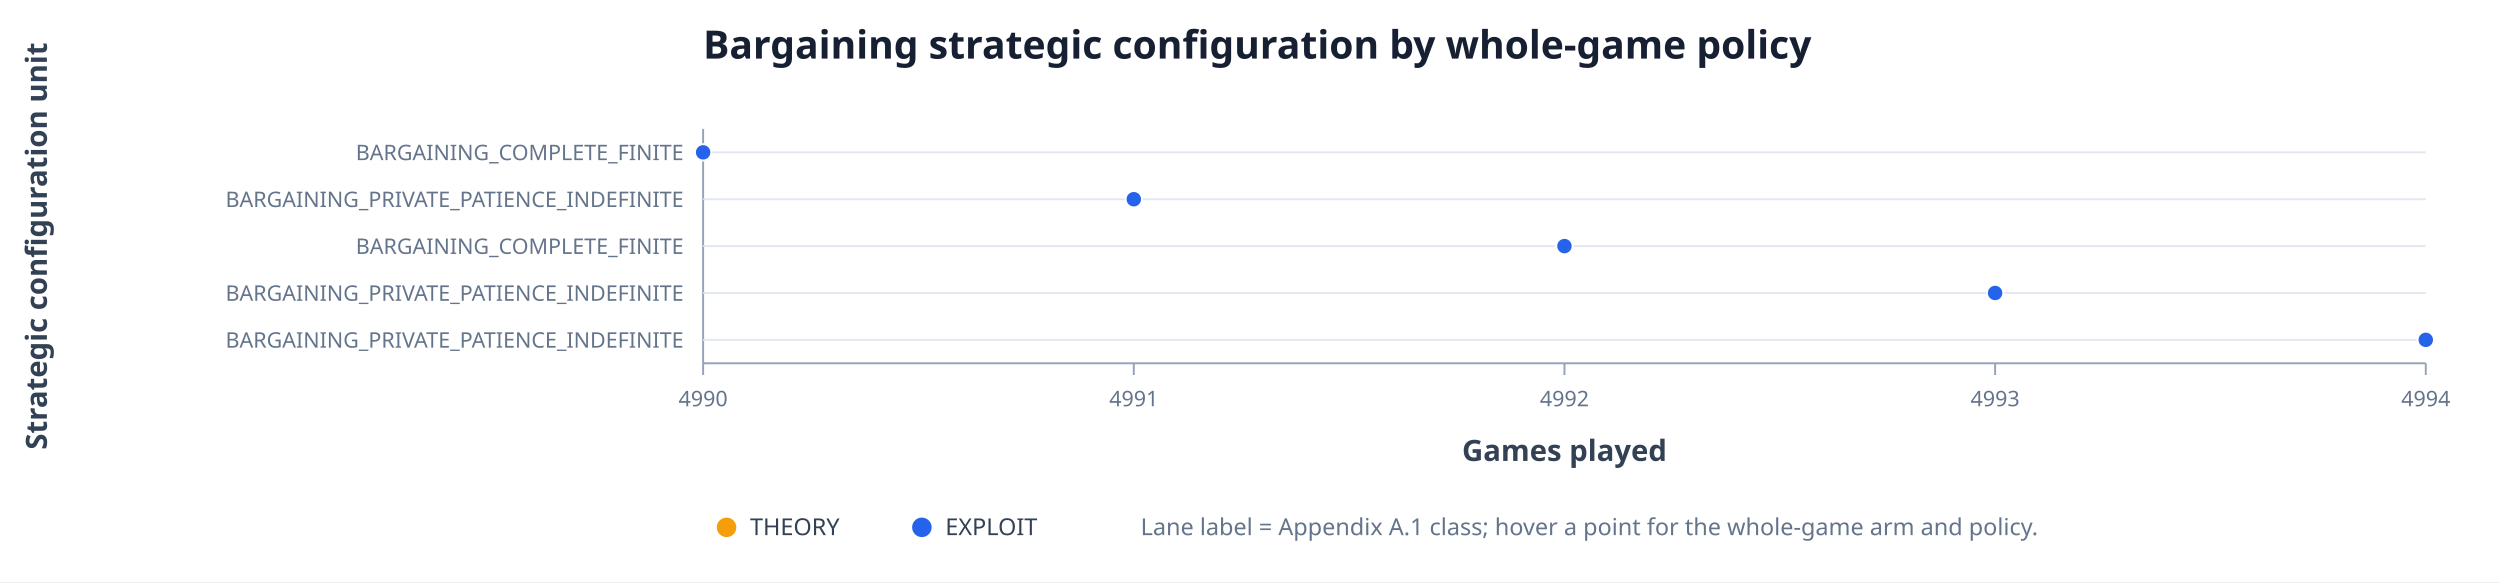
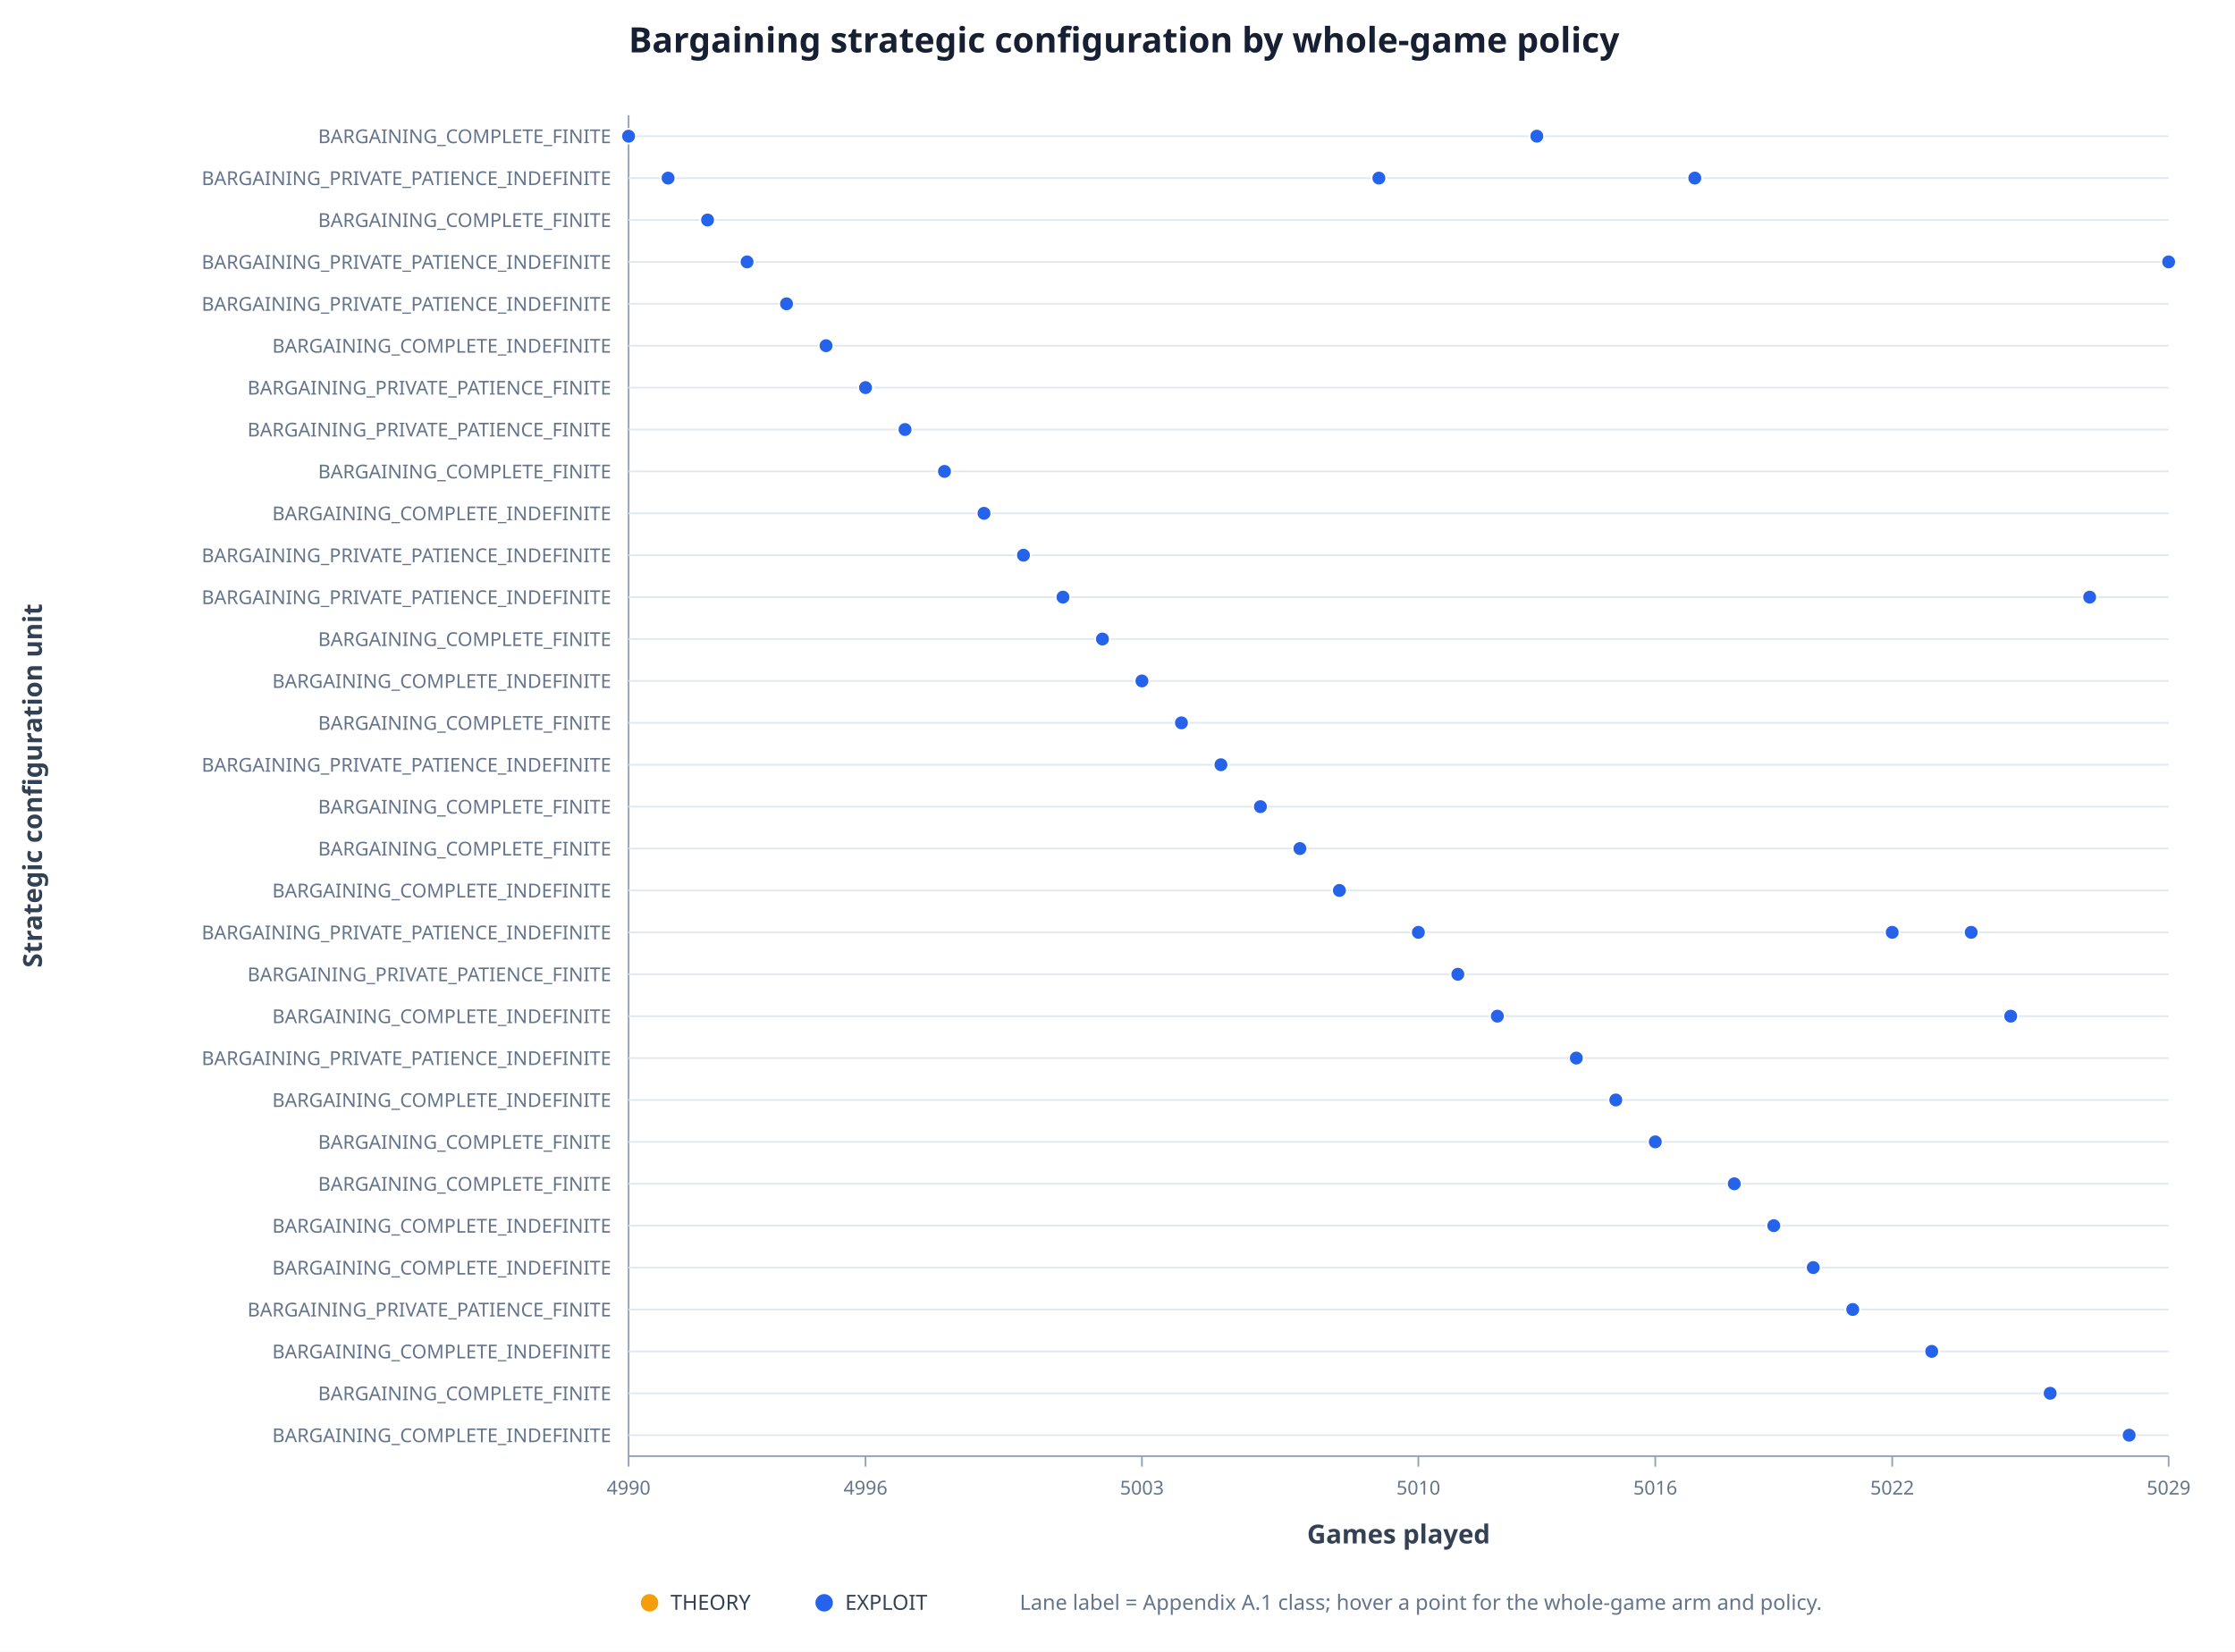
- <svg xmlns="http://www.w3.org/2000/svg" width="1280" height="298" viewBox="0 0 1280 298" role="img">
-   <rect width="1280" height="298" fill="white" />
+ <svg xmlns="http://www.w3.org/2000/svg" width="1280" height="946" viewBox="0 0 1280 946" role="img">
+   <rect width="1280" height="946" fill="white" />
  <text x="360.0" y="30" font-family="system-ui,sans-serif" font-size="20" font-weight="700" fill="#172033">Bargaining strategic configuration by whole-game policy</text>
-   <line x1="360.0" y1="186.0" x2="1242.0" y2="186.0" stroke="#94a3b8" />
-   <line x1="360.0" y1="66.0" x2="360.0" y2="186.0" stroke="#94a3b8" />
-   <text x="801.0" y="236" text-anchor="middle" font-family="system-ui,sans-serif" font-size="15" font-weight="650" fill="#334155">Games played</text>
-   <text x="24" y="126.0" transform="rotate(-90 24 126.0)" text-anchor="middle" font-family="system-ui,sans-serif" font-size="15" font-weight="650" fill="#334155">Strategic configuration unit</text>
+   <line x1="360.0" y1="834.0" x2="1242.0" y2="834.0" stroke="#94a3b8" />
+   <line x1="360.0" y1="66.0" x2="360.0" y2="834.0" stroke="#94a3b8" />
+   <text x="801.0" y="884" text-anchor="middle" font-family="system-ui,sans-serif" font-size="15" font-weight="650" fill="#334155">Games played</text>
+   <text x="24" y="450.0" transform="rotate(-90 24 450.0)" text-anchor="middle" font-family="system-ui,sans-serif" font-size="15" font-weight="650" fill="#334155">Strategic configuration unit</text>
  <line x1="360.0" y1="78.00" x2="1242.0" y2="78.00" stroke="#e2e8f0" />
  <text x="350.0" y="82.00" text-anchor="end" font-family="system-ui,sans-serif" font-size="11" fill="#64748b">BARGAINING_COMPLETE_FINITE</text>
  <line x1="360.0" y1="102.00" x2="1242.0" y2="102.00" stroke="#e2e8f0" />
  <text x="350.0" y="106.00" text-anchor="end" font-family="system-ui,sans-serif" font-size="11" fill="#64748b">BARGAINING_PRIVATE_PATIENCE_INDEFINITE</text>
  <line x1="360.0" y1="126.00" x2="1242.0" y2="126.00" stroke="#e2e8f0" />
  <text x="350.0" y="130.00" text-anchor="end" font-family="system-ui,sans-serif" font-size="11" fill="#64748b">BARGAINING_COMPLETE_FINITE</text>
  <line x1="360.0" y1="150.00" x2="1242.0" y2="150.00" stroke="#e2e8f0" />
  <text x="350.0" y="154.00" text-anchor="end" font-family="system-ui,sans-serif" font-size="11" fill="#64748b">BARGAINING_PRIVATE_PATIENCE_INDEFINITE</text>
  <line x1="360.0" y1="174.00" x2="1242.0" y2="174.00" stroke="#e2e8f0" />
  <text x="350.0" y="178.00" text-anchor="end" font-family="system-ui,sans-serif" font-size="11" fill="#64748b">BARGAINING_PRIVATE_PATIENCE_INDEFINITE</text>
-   <line x1="360.00" y1="186.0" x2="360.00" y2="192.0" stroke="#94a3b8" />
-   <text x="360.00" y="208.0" text-anchor="middle" font-family="system-ui,sans-serif" font-size="11" fill="#64748b">4990</text>
-   <line x1="580.50" y1="186.0" x2="580.50" y2="192.0" stroke="#94a3b8" />
-   <text x="580.50" y="208.0" text-anchor="middle" font-family="system-ui,sans-serif" font-size="11" fill="#64748b">4991</text>
-   <line x1="801.00" y1="186.0" x2="801.00" y2="192.0" stroke="#94a3b8" />
-   <text x="801.00" y="208.0" text-anchor="middle" font-family="system-ui,sans-serif" font-size="11" fill="#64748b">4992</text>
-   <line x1="1021.50" y1="186.0" x2="1021.50" y2="192.0" stroke="#94a3b8" />
-   <text x="1021.50" y="208.0" text-anchor="middle" font-family="system-ui,sans-serif" font-size="11" fill="#64748b">4993</text>
-   <line x1="1242.00" y1="186.0" x2="1242.00" y2="192.0" stroke="#94a3b8" />
-   <text x="1242.00" y="208.0" text-anchor="middle" font-family="system-ui,sans-serif" font-size="11" fill="#64748b">4994</text>
+   <line x1="360.0" y1="198.00" x2="1242.0" y2="198.00" stroke="#e2e8f0" />
+   <text x="350.0" y="202.00" text-anchor="end" font-family="system-ui,sans-serif" font-size="11" fill="#64748b">BARGAINING_COMPLETE_INDEFINITE</text>
+   <line x1="360.0" y1="222.00" x2="1242.0" y2="222.00" stroke="#e2e8f0" />
+   <text x="350.0" y="226.00" text-anchor="end" font-family="system-ui,sans-serif" font-size="11" fill="#64748b">BARGAINING_PRIVATE_PATIENCE_FINITE</text>
+   <line x1="360.0" y1="246.00" x2="1242.0" y2="246.00" stroke="#e2e8f0" />
+   <text x="350.0" y="250.00" text-anchor="end" font-family="system-ui,sans-serif" font-size="11" fill="#64748b">BARGAINING_PRIVATE_PATIENCE_FINITE</text>
+   <line x1="360.0" y1="270.00" x2="1242.0" y2="270.00" stroke="#e2e8f0" />
+   <text x="350.0" y="274.00" text-anchor="end" font-family="system-ui,sans-serif" font-size="11" fill="#64748b">BARGAINING_COMPLETE_FINITE</text>
+   <line x1="360.0" y1="294.00" x2="1242.0" y2="294.00" stroke="#e2e8f0" />
+   <text x="350.0" y="298.00" text-anchor="end" font-family="system-ui,sans-serif" font-size="11" fill="#64748b">BARGAINING_COMPLETE_INDEFINITE</text>
+   <line x1="360.0" y1="318.00" x2="1242.0" y2="318.00" stroke="#e2e8f0" />
+   <text x="350.0" y="322.00" text-anchor="end" font-family="system-ui,sans-serif" font-size="11" fill="#64748b">BARGAINING_PRIVATE_PATIENCE_INDEFINITE</text>
+   <line x1="360.0" y1="342.00" x2="1242.0" y2="342.00" stroke="#e2e8f0" />
+   <text x="350.0" y="346.00" text-anchor="end" font-family="system-ui,sans-serif" font-size="11" fill="#64748b">BARGAINING_PRIVATE_PATIENCE_INDEFINITE</text>
+   <line x1="360.0" y1="366.00" x2="1242.0" y2="366.00" stroke="#e2e8f0" />
+   <text x="350.0" y="370.00" text-anchor="end" font-family="system-ui,sans-serif" font-size="11" fill="#64748b">BARGAINING_COMPLETE_FINITE</text>
+   <line x1="360.0" y1="390.00" x2="1242.0" y2="390.00" stroke="#e2e8f0" />
+   <text x="350.0" y="394.00" text-anchor="end" font-family="system-ui,sans-serif" font-size="11" fill="#64748b">BARGAINING_COMPLETE_INDEFINITE</text>
+   <line x1="360.0" y1="414.00" x2="1242.0" y2="414.00" stroke="#e2e8f0" />
+   <text x="350.0" y="418.00" text-anchor="end" font-family="system-ui,sans-serif" font-size="11" fill="#64748b">BARGAINING_COMPLETE_FINITE</text>
+   <line x1="360.0" y1="438.00" x2="1242.0" y2="438.00" stroke="#e2e8f0" />
+   <text x="350.0" y="442.00" text-anchor="end" font-family="system-ui,sans-serif" font-size="11" fill="#64748b">BARGAINING_PRIVATE_PATIENCE_INDEFINITE</text>
+   <line x1="360.0" y1="462.00" x2="1242.0" y2="462.00" stroke="#e2e8f0" />
+   <text x="350.0" y="466.00" text-anchor="end" font-family="system-ui,sans-serif" font-size="11" fill="#64748b">BARGAINING_COMPLETE_FINITE</text>
+   <line x1="360.0" y1="486.00" x2="1242.0" y2="486.00" stroke="#e2e8f0" />
+   <text x="350.0" y="490.00" text-anchor="end" font-family="system-ui,sans-serif" font-size="11" fill="#64748b">BARGAINING_COMPLETE_FINITE</text>
+   <line x1="360.0" y1="510.00" x2="1242.0" y2="510.00" stroke="#e2e8f0" />
+   <text x="350.0" y="514.00" text-anchor="end" font-family="system-ui,sans-serif" font-size="11" fill="#64748b">BARGAINING_COMPLETE_INDEFINITE</text>
+   <line x1="360.0" y1="534.00" x2="1242.0" y2="534.00" stroke="#e2e8f0" />
+   <text x="350.0" y="538.00" text-anchor="end" font-family="system-ui,sans-serif" font-size="11" fill="#64748b">BARGAINING_PRIVATE_PATIENCE_INDEFINITE</text>
+   <line x1="360.0" y1="558.00" x2="1242.0" y2="558.00" stroke="#e2e8f0" />
+   <text x="350.0" y="562.00" text-anchor="end" font-family="system-ui,sans-serif" font-size="11" fill="#64748b">BARGAINING_PRIVATE_PATIENCE_FINITE</text>
+   <line x1="360.0" y1="582.00" x2="1242.0" y2="582.00" stroke="#e2e8f0" />
+   <text x="350.0" y="586.00" text-anchor="end" font-family="system-ui,sans-serif" font-size="11" fill="#64748b">BARGAINING_COMPLETE_INDEFINITE</text>
+   <line x1="360.0" y1="606.00" x2="1242.0" y2="606.00" stroke="#e2e8f0" />
+   <text x="350.0" y="610.00" text-anchor="end" font-family="system-ui,sans-serif" font-size="11" fill="#64748b">BARGAINING_PRIVATE_PATIENCE_INDEFINITE</text>
+   <line x1="360.0" y1="630.00" x2="1242.0" y2="630.00" stroke="#e2e8f0" />
+   <text x="350.0" y="634.00" text-anchor="end" font-family="system-ui,sans-serif" font-size="11" fill="#64748b">BARGAINING_COMPLETE_INDEFINITE</text>
+   <line x1="360.0" y1="654.00" x2="1242.0" y2="654.00" stroke="#e2e8f0" />
+   <text x="350.0" y="658.00" text-anchor="end" font-family="system-ui,sans-serif" font-size="11" fill="#64748b">BARGAINING_COMPLETE_FINITE</text>
+   <line x1="360.0" y1="678.00" x2="1242.0" y2="678.00" stroke="#e2e8f0" />
+   <text x="350.0" y="682.00" text-anchor="end" font-family="system-ui,sans-serif" font-size="11" fill="#64748b">BARGAINING_COMPLETE_FINITE</text>
+   <line x1="360.0" y1="702.00" x2="1242.0" y2="702.00" stroke="#e2e8f0" />
+   <text x="350.0" y="706.00" text-anchor="end" font-family="system-ui,sans-serif" font-size="11" fill="#64748b">BARGAINING_COMPLETE_INDEFINITE</text>
+   <line x1="360.0" y1="726.00" x2="1242.0" y2="726.00" stroke="#e2e8f0" />
+   <text x="350.0" y="730.00" text-anchor="end" font-family="system-ui,sans-serif" font-size="11" fill="#64748b">BARGAINING_COMPLETE_INDEFINITE</text>
+   <line x1="360.0" y1="750.00" x2="1242.0" y2="750.00" stroke="#e2e8f0" />
+   <text x="350.0" y="754.00" text-anchor="end" font-family="system-ui,sans-serif" font-size="11" fill="#64748b">BARGAINING_PRIVATE_PATIENCE_FINITE</text>
+   <line x1="360.0" y1="774.00" x2="1242.0" y2="774.00" stroke="#e2e8f0" />
+   <text x="350.0" y="778.00" text-anchor="end" font-family="system-ui,sans-serif" font-size="11" fill="#64748b">BARGAINING_COMPLETE_INDEFINITE</text>
+   <line x1="360.0" y1="798.00" x2="1242.0" y2="798.00" stroke="#e2e8f0" />
+   <text x="350.0" y="802.00" text-anchor="end" font-family="system-ui,sans-serif" font-size="11" fill="#64748b">BARGAINING_COMPLETE_FINITE</text>
+   <line x1="360.0" y1="822.00" x2="1242.0" y2="822.00" stroke="#e2e8f0" />
+   <text x="350.0" y="826.00" text-anchor="end" font-family="system-ui,sans-serif" font-size="11" fill="#64748b">BARGAINING_COMPLETE_INDEFINITE</text>
+   <line x1="360.00" y1="834.0" x2="360.00" y2="840.0" stroke="#94a3b8" />
+   <text x="360.00" y="856.0" text-anchor="middle" font-family="system-ui,sans-serif" font-size="11" fill="#64748b">4990</text>
+   <line x1="495.69" y1="834.0" x2="495.69" y2="840.0" stroke="#94a3b8" />
+   <text x="495.69" y="856.0" text-anchor="middle" font-family="system-ui,sans-serif" font-size="11" fill="#64748b">4996</text>
+   <line x1="654.00" y1="834.0" x2="654.00" y2="840.0" stroke="#94a3b8" />
+   <text x="654.00" y="856.0" text-anchor="middle" font-family="system-ui,sans-serif" font-size="11" fill="#64748b">5003</text>
+   <line x1="812.31" y1="834.0" x2="812.31" y2="840.0" stroke="#94a3b8" />
+   <text x="812.31" y="856.0" text-anchor="middle" font-family="system-ui,sans-serif" font-size="11" fill="#64748b">5010</text>
+   <line x1="948.00" y1="834.0" x2="948.00" y2="840.0" stroke="#94a3b8" />
+   <text x="948.00" y="856.0" text-anchor="middle" font-family="system-ui,sans-serif" font-size="11" fill="#64748b">5016</text>
+   <line x1="1083.69" y1="834.0" x2="1083.69" y2="840.0" stroke="#94a3b8" />
+   <text x="1083.69" y="856.0" text-anchor="middle" font-family="system-ui,sans-serif" font-size="11" fill="#64748b">5022</text>
+   <line x1="1242.00" y1="834.0" x2="1242.00" y2="840.0" stroke="#94a3b8" />
+   <text x="1242.00" y="856.0" text-anchor="middle" font-family="system-ui,sans-serif" font-size="11" fill="#64748b">5029</text>
  <circle cx="360.00" cy="78.00" r="4.2" fill="#2563eb" stroke="white" stroke-width="1" />
-   <circle cx="580.50" cy="102.00" r="4.2" fill="#2563eb" stroke="white" stroke-width="1" />
-   <circle cx="801.00" cy="126.00" r="4.2" fill="#2563eb" stroke="white" stroke-width="1" />
-   <circle cx="1021.50" cy="150.00" r="4.2" fill="#2563eb" stroke="white" stroke-width="1" />
-   <circle cx="1242.00" cy="174.00" r="4.2" fill="#2563eb" stroke="white" stroke-width="1" />
-   <circle cx="372.0" cy="270" r="5" fill="#f59e0b" />
-   <text x="384.0" y="274" font-family="system-ui,sans-serif" font-size="12" fill="#334155">THEORY</text>
-   <circle cx="472.0" cy="270" r="5" fill="#2563eb" />
-   <text x="484.0" y="274" font-family="system-ui,sans-serif" font-size="12" fill="#334155">EXPLOIT</text>
-   <text x="584.0" y="274" font-family="system-ui,sans-serif" font-size="12" fill="#64748b">Lane label = Appendix A.1 class; hover a point for the whole-game arm and policy.</text>
+   <circle cx="382.62" cy="102.00" r="4.2" fill="#2563eb" stroke="white" stroke-width="1" />
+   <circle cx="405.23" cy="126.00" r="4.2" fill="#2563eb" stroke="white" stroke-width="1" />
+   <circle cx="427.85" cy="150.00" r="4.2" fill="#2563eb" stroke="white" stroke-width="1" />
+   <circle cx="450.46" cy="174.00" r="4.2" fill="#2563eb" stroke="white" stroke-width="1" />
+   <circle cx="473.08" cy="198.00" r="4.2" fill="#2563eb" stroke="white" stroke-width="1" />
+   <circle cx="495.69" cy="222.00" r="4.2" fill="#2563eb" stroke="white" stroke-width="1" />
+   <circle cx="518.31" cy="246.00" r="4.2" fill="#2563eb" stroke="white" stroke-width="1" />
+   <circle cx="540.92" cy="270.00" r="4.2" fill="#2563eb" stroke="white" stroke-width="1" />
+   <circle cx="563.54" cy="294.00" r="4.2" fill="#2563eb" stroke="white" stroke-width="1" />
+   <circle cx="586.15" cy="318.00" r="4.2" fill="#2563eb" stroke="white" stroke-width="1" />
+   <circle cx="608.77" cy="342.00" r="4.2" fill="#2563eb" stroke="white" stroke-width="1" />
+   <circle cx="631.38" cy="366.00" r="4.2" fill="#2563eb" stroke="white" stroke-width="1" />
+   <circle cx="654.00" cy="390.00" r="4.2" fill="#2563eb" stroke="white" stroke-width="1" />
+   <circle cx="676.62" cy="414.00" r="4.2" fill="#2563eb" stroke="white" stroke-width="1" />
+   <circle cx="699.23" cy="438.00" r="4.2" fill="#2563eb" stroke="white" stroke-width="1" />
+   <circle cx="721.85" cy="462.00" r="4.2" fill="#2563eb" stroke="white" stroke-width="1" />
+   <circle cx="744.46" cy="486.00" r="4.2" fill="#2563eb" stroke="white" stroke-width="1" />
+   <circle cx="767.08" cy="510.00" r="4.2" fill="#2563eb" stroke="white" stroke-width="1" />
+   <circle cx="789.69" cy="102.00" r="4.2" fill="#2563eb" stroke="white" stroke-width="1" />
+   <circle cx="812.31" cy="534.00" r="4.2" fill="#2563eb" stroke="white" stroke-width="1" />
+   <circle cx="834.92" cy="558.00" r="4.2" fill="#2563eb" stroke="white" stroke-width="1" />
+   <circle cx="857.54" cy="582.00" r="4.2" fill="#2563eb" stroke="white" stroke-width="1" />
+   <circle cx="880.15" cy="78.00" r="4.2" fill="#2563eb" stroke="white" stroke-width="1" />
+   <circle cx="902.77" cy="606.00" r="4.2" fill="#2563eb" stroke="white" stroke-width="1" />
+   <circle cx="925.38" cy="630.00" r="4.2" fill="#2563eb" stroke="white" stroke-width="1" />
+   <circle cx="948.00" cy="654.00" r="4.2" fill="#2563eb" stroke="white" stroke-width="1" />
+   <circle cx="970.62" cy="102.00" r="4.2" fill="#2563eb" stroke="white" stroke-width="1" />
+   <circle cx="993.23" cy="678.00" r="4.2" fill="#2563eb" stroke="white" stroke-width="1" />
+   <circle cx="1015.85" cy="702.00" r="4.2" fill="#2563eb" stroke="white" stroke-width="1" />
+   <circle cx="1038.46" cy="726.00" r="4.2" fill="#2563eb" stroke="white" stroke-width="1" />
+   <circle cx="1061.08" cy="750.00" r="4.2" fill="#2563eb" stroke="white" stroke-width="1" />
+   <circle cx="1083.69" cy="534.00" r="4.2" fill="#2563eb" stroke="white" stroke-width="1" />
+   <circle cx="1106.31" cy="774.00" r="4.2" fill="#2563eb" stroke="white" stroke-width="1" />
+   <circle cx="1128.92" cy="534.00" r="4.2" fill="#2563eb" stroke="white" stroke-width="1" />
+   <circle cx="1151.54" cy="582.00" r="4.2" fill="#2563eb" stroke="white" stroke-width="1" />
+   <circle cx="1174.15" cy="798.00" r="4.2" fill="#2563eb" stroke="white" stroke-width="1" />
+   <circle cx="1196.77" cy="342.00" r="4.2" fill="#2563eb" stroke="white" stroke-width="1" />
+   <circle cx="1219.38" cy="822.00" r="4.2" fill="#2563eb" stroke="white" stroke-width="1" />
+   <circle cx="1242.00" cy="150.00" r="4.2" fill="#2563eb" stroke="white" stroke-width="1" />
+   <circle cx="372.0" cy="918" r="5" fill="#f59e0b" />
+   <text x="384.0" y="922" font-family="system-ui,sans-serif" font-size="12" fill="#334155">THEORY</text>
+   <circle cx="472.0" cy="918" r="5" fill="#2563eb" />
+   <text x="484.0" y="922" font-family="system-ui,sans-serif" font-size="12" fill="#334155">EXPLOIT</text>
+   <text x="584.0" y="922" font-family="system-ui,sans-serif" font-size="12" fill="#64748b">Lane label = Appendix A.1 class; hover a point for the whole-game arm and policy.</text>
</svg>
